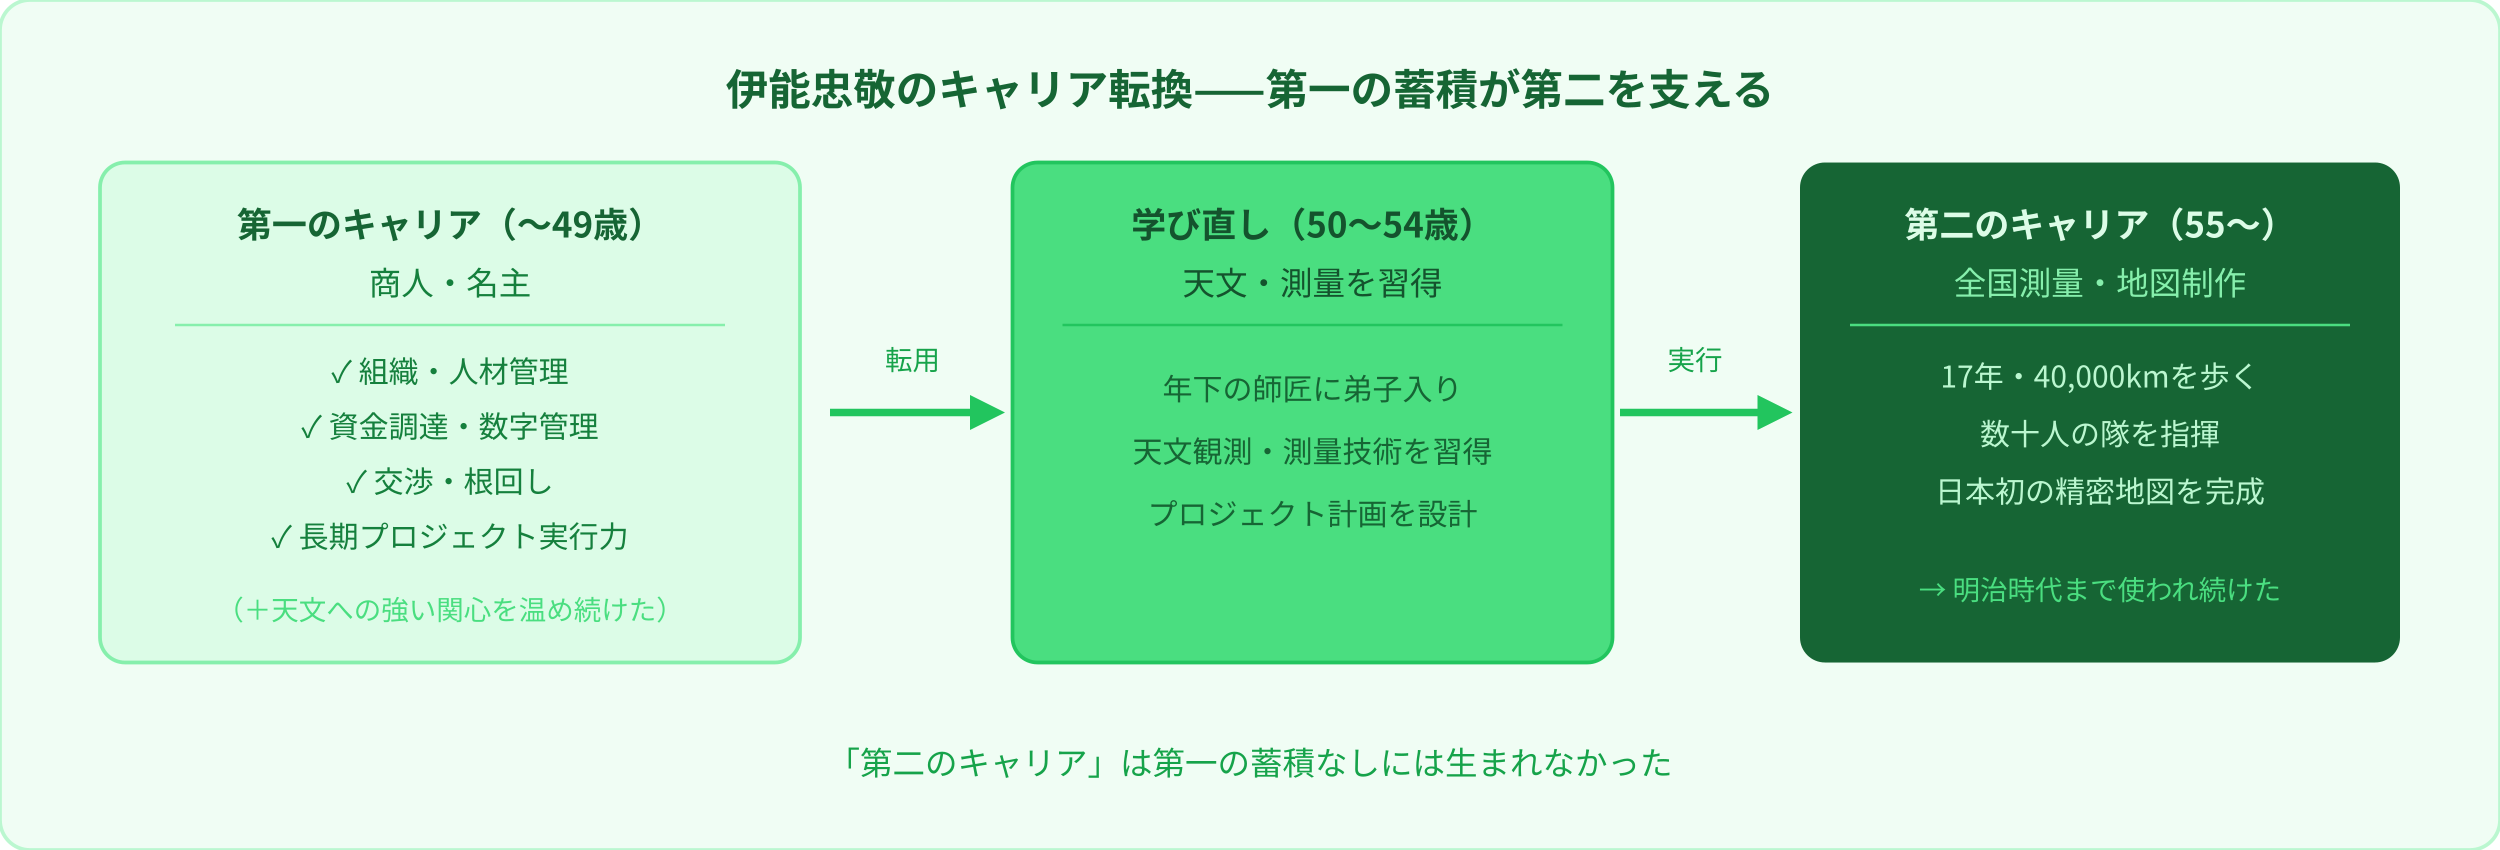
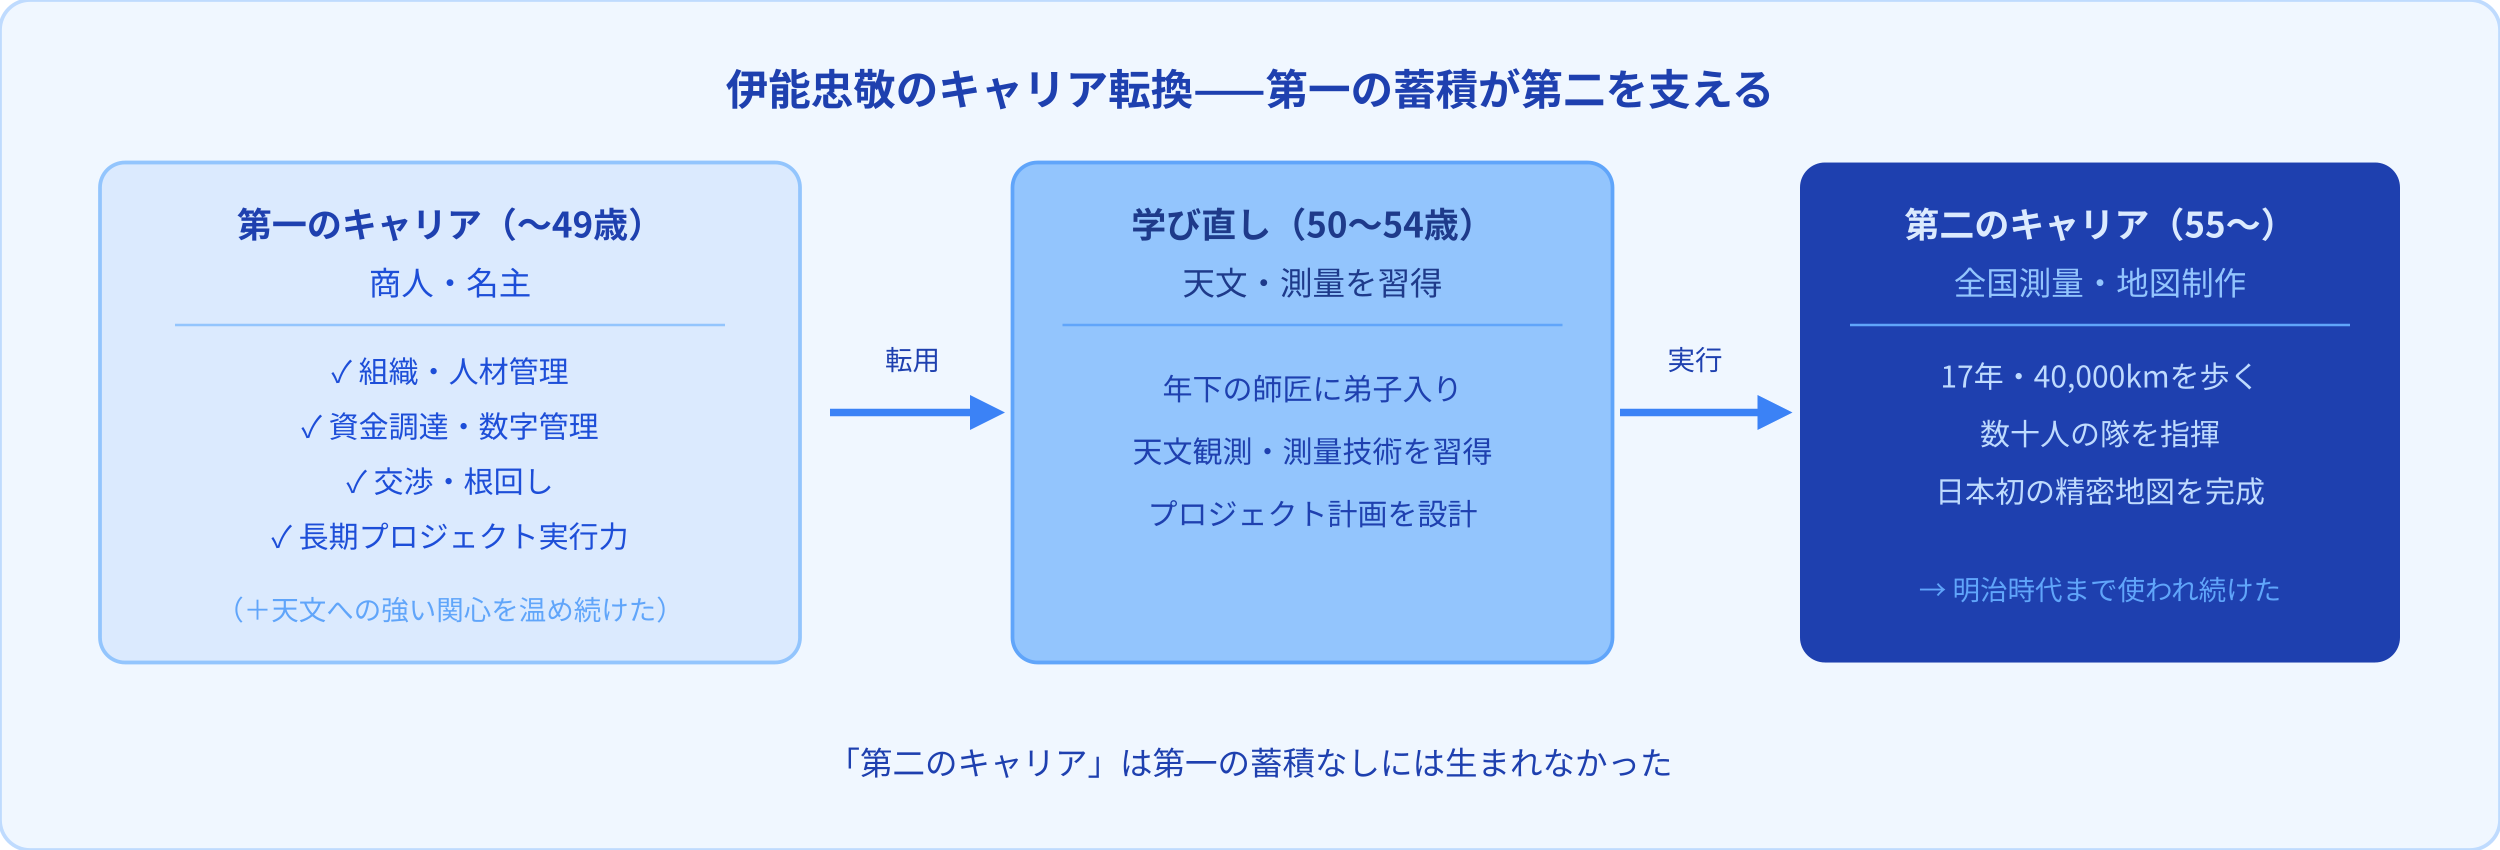
<svg xmlns="http://www.w3.org/2000/svg" width="1000" height="340" viewBox="0 0 1000 340">
-   <rect width="1000" height="340" fill="#f0fdf4" rx="12" />
-   <rect x="0" y="0" width="1000" height="340" rx="12" fill="none" stroke="#bbf7d0" stroke-width="1.5" />
-   <text x="500" y="42" font-family="'Hiragino Sans','Noto Sans CJK JP',sans-serif" font-size="17" font-weight="700" fill="#166534" text-anchor="middle">伊能忠敬のキャリア転換——第一の蓄積が第二を支える</text>
-   <rect x="40" y="65" width="280" height="200" rx="10" fill="#dcfce7" stroke="#86efac" stroke-width="1.5" />
-   <text x="180" y="95" font-family="'Hiragino Sans','Noto Sans CJK JP',sans-serif" font-size="14" font-weight="700" fill="#166534" text-anchor="middle">第一のキャリア（〜49歳）</text>
-   <text x="180" y="118" font-family="'Hiragino Sans','Noto Sans CJK JP',sans-serif" font-size="13" fill="#15803d" text-anchor="middle">商人・名主</text>
-   <line x1="70" y1="130" x2="290" y2="130" stroke="#86efac" stroke-width="1" />
-   <text x="180" y="153" font-family="'Hiragino Sans','Noto Sans CJK JP',sans-serif" font-size="12" fill="#15803d" text-anchor="middle">✓ 組織・人材管理</text>
-   <text x="180" y="175" font-family="'Hiragino Sans','Noto Sans CJK JP',sans-serif" font-size="12" fill="#15803d" text-anchor="middle">✓ 資金調達・数字管理</text>
-   <text x="180" y="197" font-family="'Hiragino Sans','Noto Sans CJK JP',sans-serif" font-size="12" fill="#15803d" text-anchor="middle">✓ 交渉・根回し</text>
-   <text x="180" y="219" font-family="'Hiragino Sans','Noto Sans CJK JP',sans-serif" font-size="12" fill="#15803d" text-anchor="middle">✓ 長期プロジェクト実行力</text>
-   <text x="180" y="248" font-family="'Hiragino Sans','Noto Sans CJK JP',sans-serif" font-size="11" fill="#4ade80" text-anchor="middle">（＋天文への強い関心を温め続けた）</text>
-   <line x1="332" y1="165" x2="395" y2="165" stroke="#22c55e" stroke-width="3" />
-   <polygon points="388,158 402,165 388,172" fill="#22c55e" />
-   <text x="365" y="148" font-family="'Hiragino Sans','Noto Sans CJK JP',sans-serif" font-size="11" fill="#16a34a" text-anchor="middle">転用</text>
-   <rect x="405" y="65" width="240" height="200" rx="10" fill="#4ade80" stroke="#22c55e" stroke-width="1.5" />
-   <text x="525" y="95" font-family="'Hiragino Sans','Noto Sans CJK JP',sans-serif" font-size="14" font-weight="700" fill="#14532d" text-anchor="middle">学び直し（50〜54歳）</text>
-   <text x="525" y="118" font-family="'Hiragino Sans','Noto Sans CJK JP',sans-serif" font-size="13" fill="#14532d" text-anchor="middle">天文・測量を習得</text>
-   <line x1="425" y1="130" x2="625" y2="130" stroke="#22c55e" stroke-width="1" />
-   <text x="525" y="160" font-family="'Hiragino Sans','Noto Sans CJK JP',sans-serif" font-size="12" fill="#166534" text-anchor="middle">年下の師匠に弟子入り</text>
-   <text x="525" y="185" font-family="'Hiragino Sans','Noto Sans CJK JP',sans-serif" font-size="12" fill="#166534" text-anchor="middle">天文観測・測量技術を習得</text>
-   <text x="525" y="210" font-family="'Hiragino Sans','Noto Sans CJK JP',sans-serif" font-size="12" fill="#166534" text-anchor="middle">プロジェクト計画を設計</text>
-   <line x1="648" y1="165" x2="710" y2="165" stroke="#22c55e" stroke-width="3" />
-   <polygon points="703,158 717,165 703,172" fill="#22c55e" />
-   <text x="678" y="148" font-family="'Hiragino Sans','Noto Sans CJK JP',sans-serif" font-size="11" fill="#16a34a" text-anchor="middle">実行</text>
-   <rect x="720" y="65" width="240" height="200" rx="10" fill="#166534" />
-   <text x="840" y="95" font-family="'Hiragino Sans','Noto Sans CJK JP',sans-serif" font-size="14" font-weight="700" fill="#dcfce7" text-anchor="middle">第二のキャリア（55〜）</text>
-   <text x="840" y="118" font-family="'Hiragino Sans','Noto Sans CJK JP',sans-serif" font-size="13" fill="#86efac" text-anchor="middle">全国測量・地図制作</text>
-   <line x1="740" y1="130" x2="940" y2="130" stroke="#4ade80" stroke-width="1" />
-   <text x="840" y="155" font-family="'Hiragino Sans','Noto Sans CJK JP',sans-serif" font-size="12" fill="#bbf7d0" text-anchor="middle">17年・40,000kmを歩く</text>
-   <text x="840" y="178" font-family="'Hiragino Sans','Noto Sans CJK JP',sans-serif" font-size="12" fill="#bbf7d0" text-anchor="middle">数十人の隊を指揮</text>
-   <text x="840" y="201" font-family="'Hiragino Sans','Noto Sans CJK JP',sans-serif" font-size="12" fill="#bbf7d0" text-anchor="middle">日本初の精密地図を完成</text>
-   <text x="840" y="240" font-family="'Hiragino Sans','Noto Sans CJK JP',sans-serif" font-size="11" fill="#4ade80" text-anchor="middle">→ 明治時代まで使われ続けた</text>
-   <text x="500" y="310" font-family="'Hiragino Sans','Noto Sans CJK JP',sans-serif" font-size="13" fill="#16a34a" text-anchor="middle">「第二のキャリア」は第一の蓄積なしには生まれなかった</text>
+   <rect width="1000" height="340" fill="#f0f7ff" rx="12" />
+   <rect x="0" y="0" width="1000" height="340" rx="12" fill="none" stroke="#bfdbfe" stroke-width="1.5" />
+   <text x="500" y="42" font-family="'Hiragino Sans','Noto Sans CJK JP',sans-serif" font-size="17" font-weight="700" fill="#1e40af" text-anchor="middle">伊能忠敬のキャリア転換——第一の蓄積が第二を支える</text>
+   <rect x="40" y="65" width="280" height="200" rx="10" fill="#dbeafe" stroke="#93c5fd" stroke-width="1.5" />
+   <text x="180" y="95" font-family="'Hiragino Sans','Noto Sans CJK JP',sans-serif" font-size="14" font-weight="700" fill="#1e40af" text-anchor="middle">第一のキャリア（〜49歳）</text>
+   <text x="180" y="118" font-family="'Hiragino Sans','Noto Sans CJK JP',sans-serif" font-size="13" fill="#1d4ed8" text-anchor="middle">商人・名主</text>
+   <line x1="70" y1="130" x2="290" y2="130" stroke="#93c5fd" stroke-width="1" />
+   <text x="180" y="153" font-family="'Hiragino Sans','Noto Sans CJK JP',sans-serif" font-size="12" fill="#1d4ed8" text-anchor="middle">✓ 組織・人材管理</text>
+   <text x="180" y="175" font-family="'Hiragino Sans','Noto Sans CJK JP',sans-serif" font-size="12" fill="#1d4ed8" text-anchor="middle">✓ 資金調達・数字管理</text>
+   <text x="180" y="197" font-family="'Hiragino Sans','Noto Sans CJK JP',sans-serif" font-size="12" fill="#1d4ed8" text-anchor="middle">✓ 交渉・根回し</text>
+   <text x="180" y="219" font-family="'Hiragino Sans','Noto Sans CJK JP',sans-serif" font-size="12" fill="#1d4ed8" text-anchor="middle">✓ 長期プロジェクト実行力</text>
+   <text x="180" y="248" font-family="'Hiragino Sans','Noto Sans CJK JP',sans-serif" font-size="11" fill="#60a5fa" text-anchor="middle">（＋天文への強い関心を温め続けた）</text>
+   <line x1="332" y1="165" x2="395" y2="165" stroke="#3b82f6" stroke-width="3" />
+   <polygon points="388,158 402,165 388,172" fill="#3b82f6" />
+   <text x="365" y="148" font-family="'Hiragino Sans','Noto Sans CJK JP',sans-serif" font-size="11" fill="#1e40af" text-anchor="middle">転用</text>
+   <rect x="405" y="65" width="240" height="200" rx="10" fill="#93c5fd" stroke="#60a5fa" stroke-width="1.5" />
+   <text x="525" y="95" font-family="'Hiragino Sans','Noto Sans CJK JP',sans-serif" font-size="14" font-weight="700" fill="#1e3a8a" text-anchor="middle">学び直し（50〜54歳）</text>
+   <text x="525" y="118" font-family="'Hiragino Sans','Noto Sans CJK JP',sans-serif" font-size="13" fill="#1e3a8a" text-anchor="middle">天文・測量を習得</text>
+   <line x1="425" y1="130" x2="625" y2="130" stroke="#60a5fa" stroke-width="1" />
+   <text x="525" y="160" font-family="'Hiragino Sans','Noto Sans CJK JP',sans-serif" font-size="12" fill="#1e40af" text-anchor="middle">年下の師匠に弟子入り</text>
+   <text x="525" y="185" font-family="'Hiragino Sans','Noto Sans CJK JP',sans-serif" font-size="12" fill="#1e40af" text-anchor="middle">天文観測・測量技術を習得</text>
+   <text x="525" y="210" font-family="'Hiragino Sans','Noto Sans CJK JP',sans-serif" font-size="12" fill="#1e40af" text-anchor="middle">プロジェクト計画を設計</text>
+   <line x1="648" y1="165" x2="710" y2="165" stroke="#3b82f6" stroke-width="3" />
+   <polygon points="703,158 717,165 703,172" fill="#3b82f6" />
+   <text x="678" y="148" font-family="'Hiragino Sans','Noto Sans CJK JP',sans-serif" font-size="11" fill="#1e40af" text-anchor="middle">実行</text>
+   <rect x="720" y="65" width="240" height="200" rx="10" fill="#1e40af" />
+   <text x="840" y="95" font-family="'Hiragino Sans','Noto Sans CJK JP',sans-serif" font-size="14" font-weight="700" fill="#dbeafe" text-anchor="middle">第二のキャリア（55〜）</text>
+   <text x="840" y="118" font-family="'Hiragino Sans','Noto Sans CJK JP',sans-serif" font-size="13" fill="#93c5fd" text-anchor="middle">全国測量・地図制作</text>
+   <line x1="740" y1="130" x2="940" y2="130" stroke="#60a5fa" stroke-width="1" />
+   <text x="840" y="155" font-family="'Hiragino Sans','Noto Sans CJK JP',sans-serif" font-size="12" fill="#bfdbfe" text-anchor="middle">17年・40,000kmを歩く</text>
+   <text x="840" y="178" font-family="'Hiragino Sans','Noto Sans CJK JP',sans-serif" font-size="12" fill="#bfdbfe" text-anchor="middle">数十人の隊を指揮</text>
+   <text x="840" y="201" font-family="'Hiragino Sans','Noto Sans CJK JP',sans-serif" font-size="12" fill="#bfdbfe" text-anchor="middle">日本初の精密地図を完成</text>
+   <text x="840" y="240" font-family="'Hiragino Sans','Noto Sans CJK JP',sans-serif" font-size="11" fill="#60a5fa" text-anchor="middle">→ 明治時代まで使われ続けた</text>
+   <text x="500" y="310" font-family="'Hiragino Sans','Noto Sans CJK JP',sans-serif" font-size="13" fill="#1e40af" text-anchor="middle">「第二のキャリア」は第一の蓄積なしには生まれなかった</text>
</svg>
